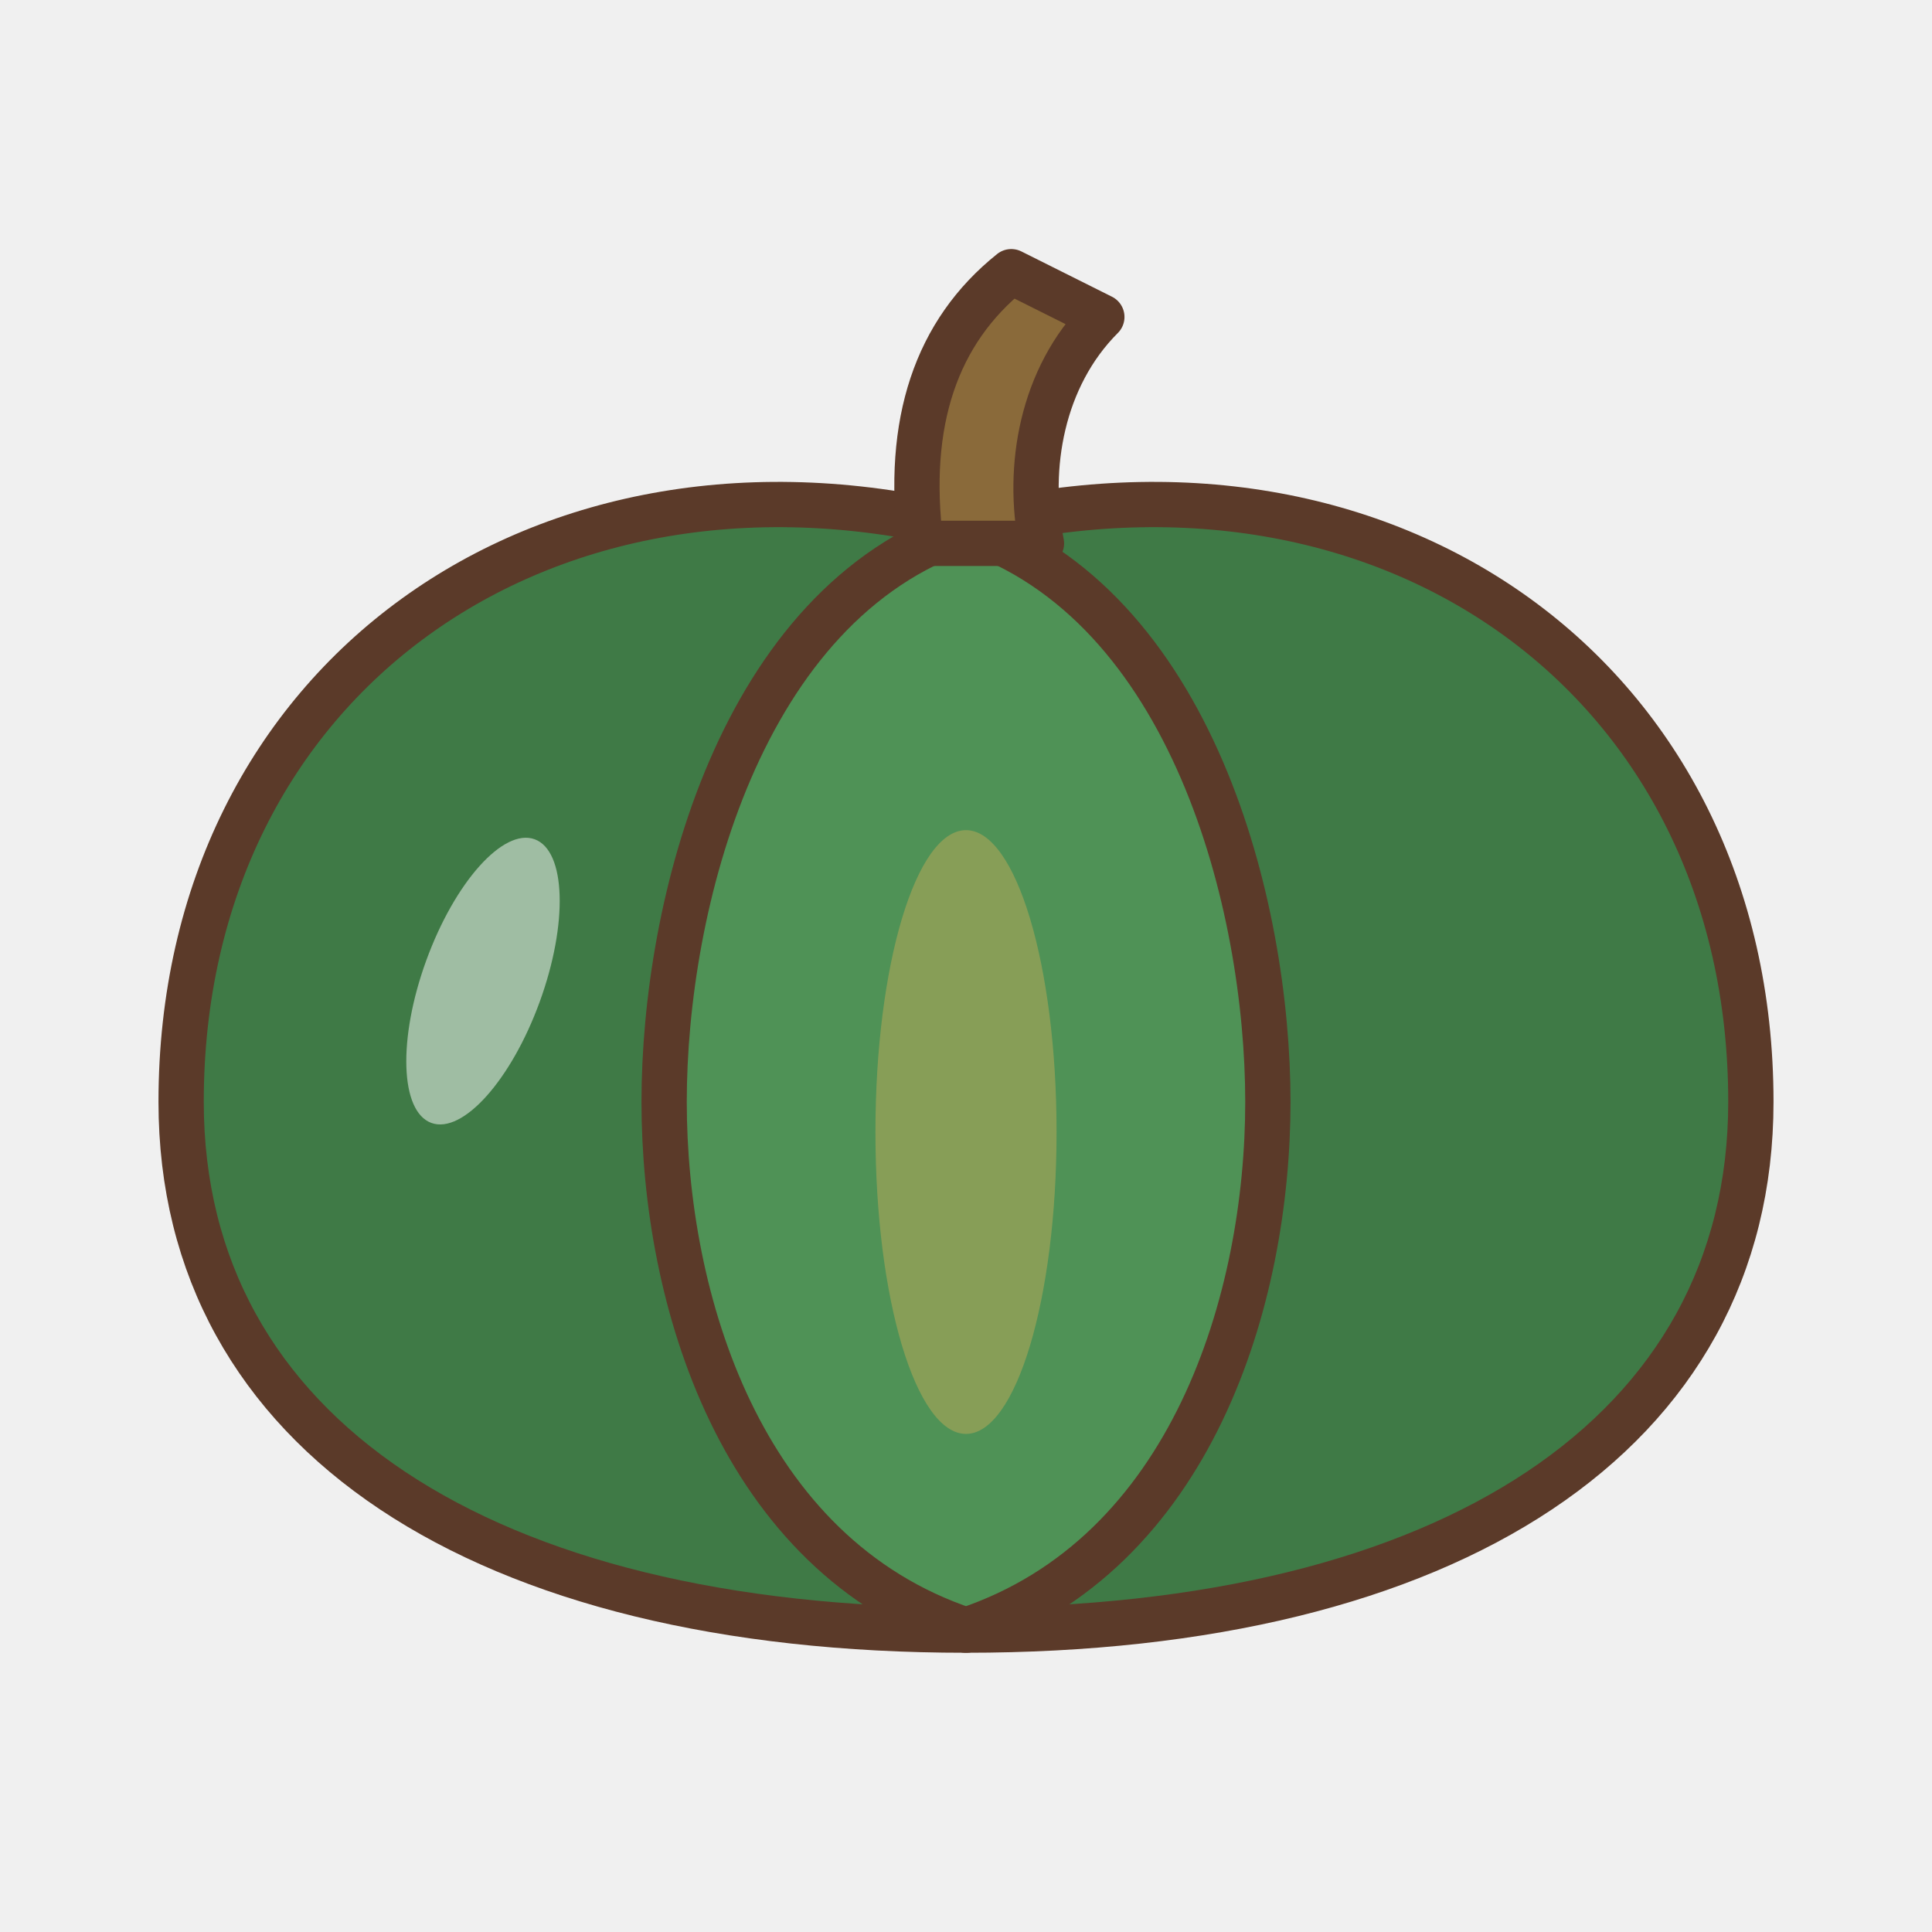
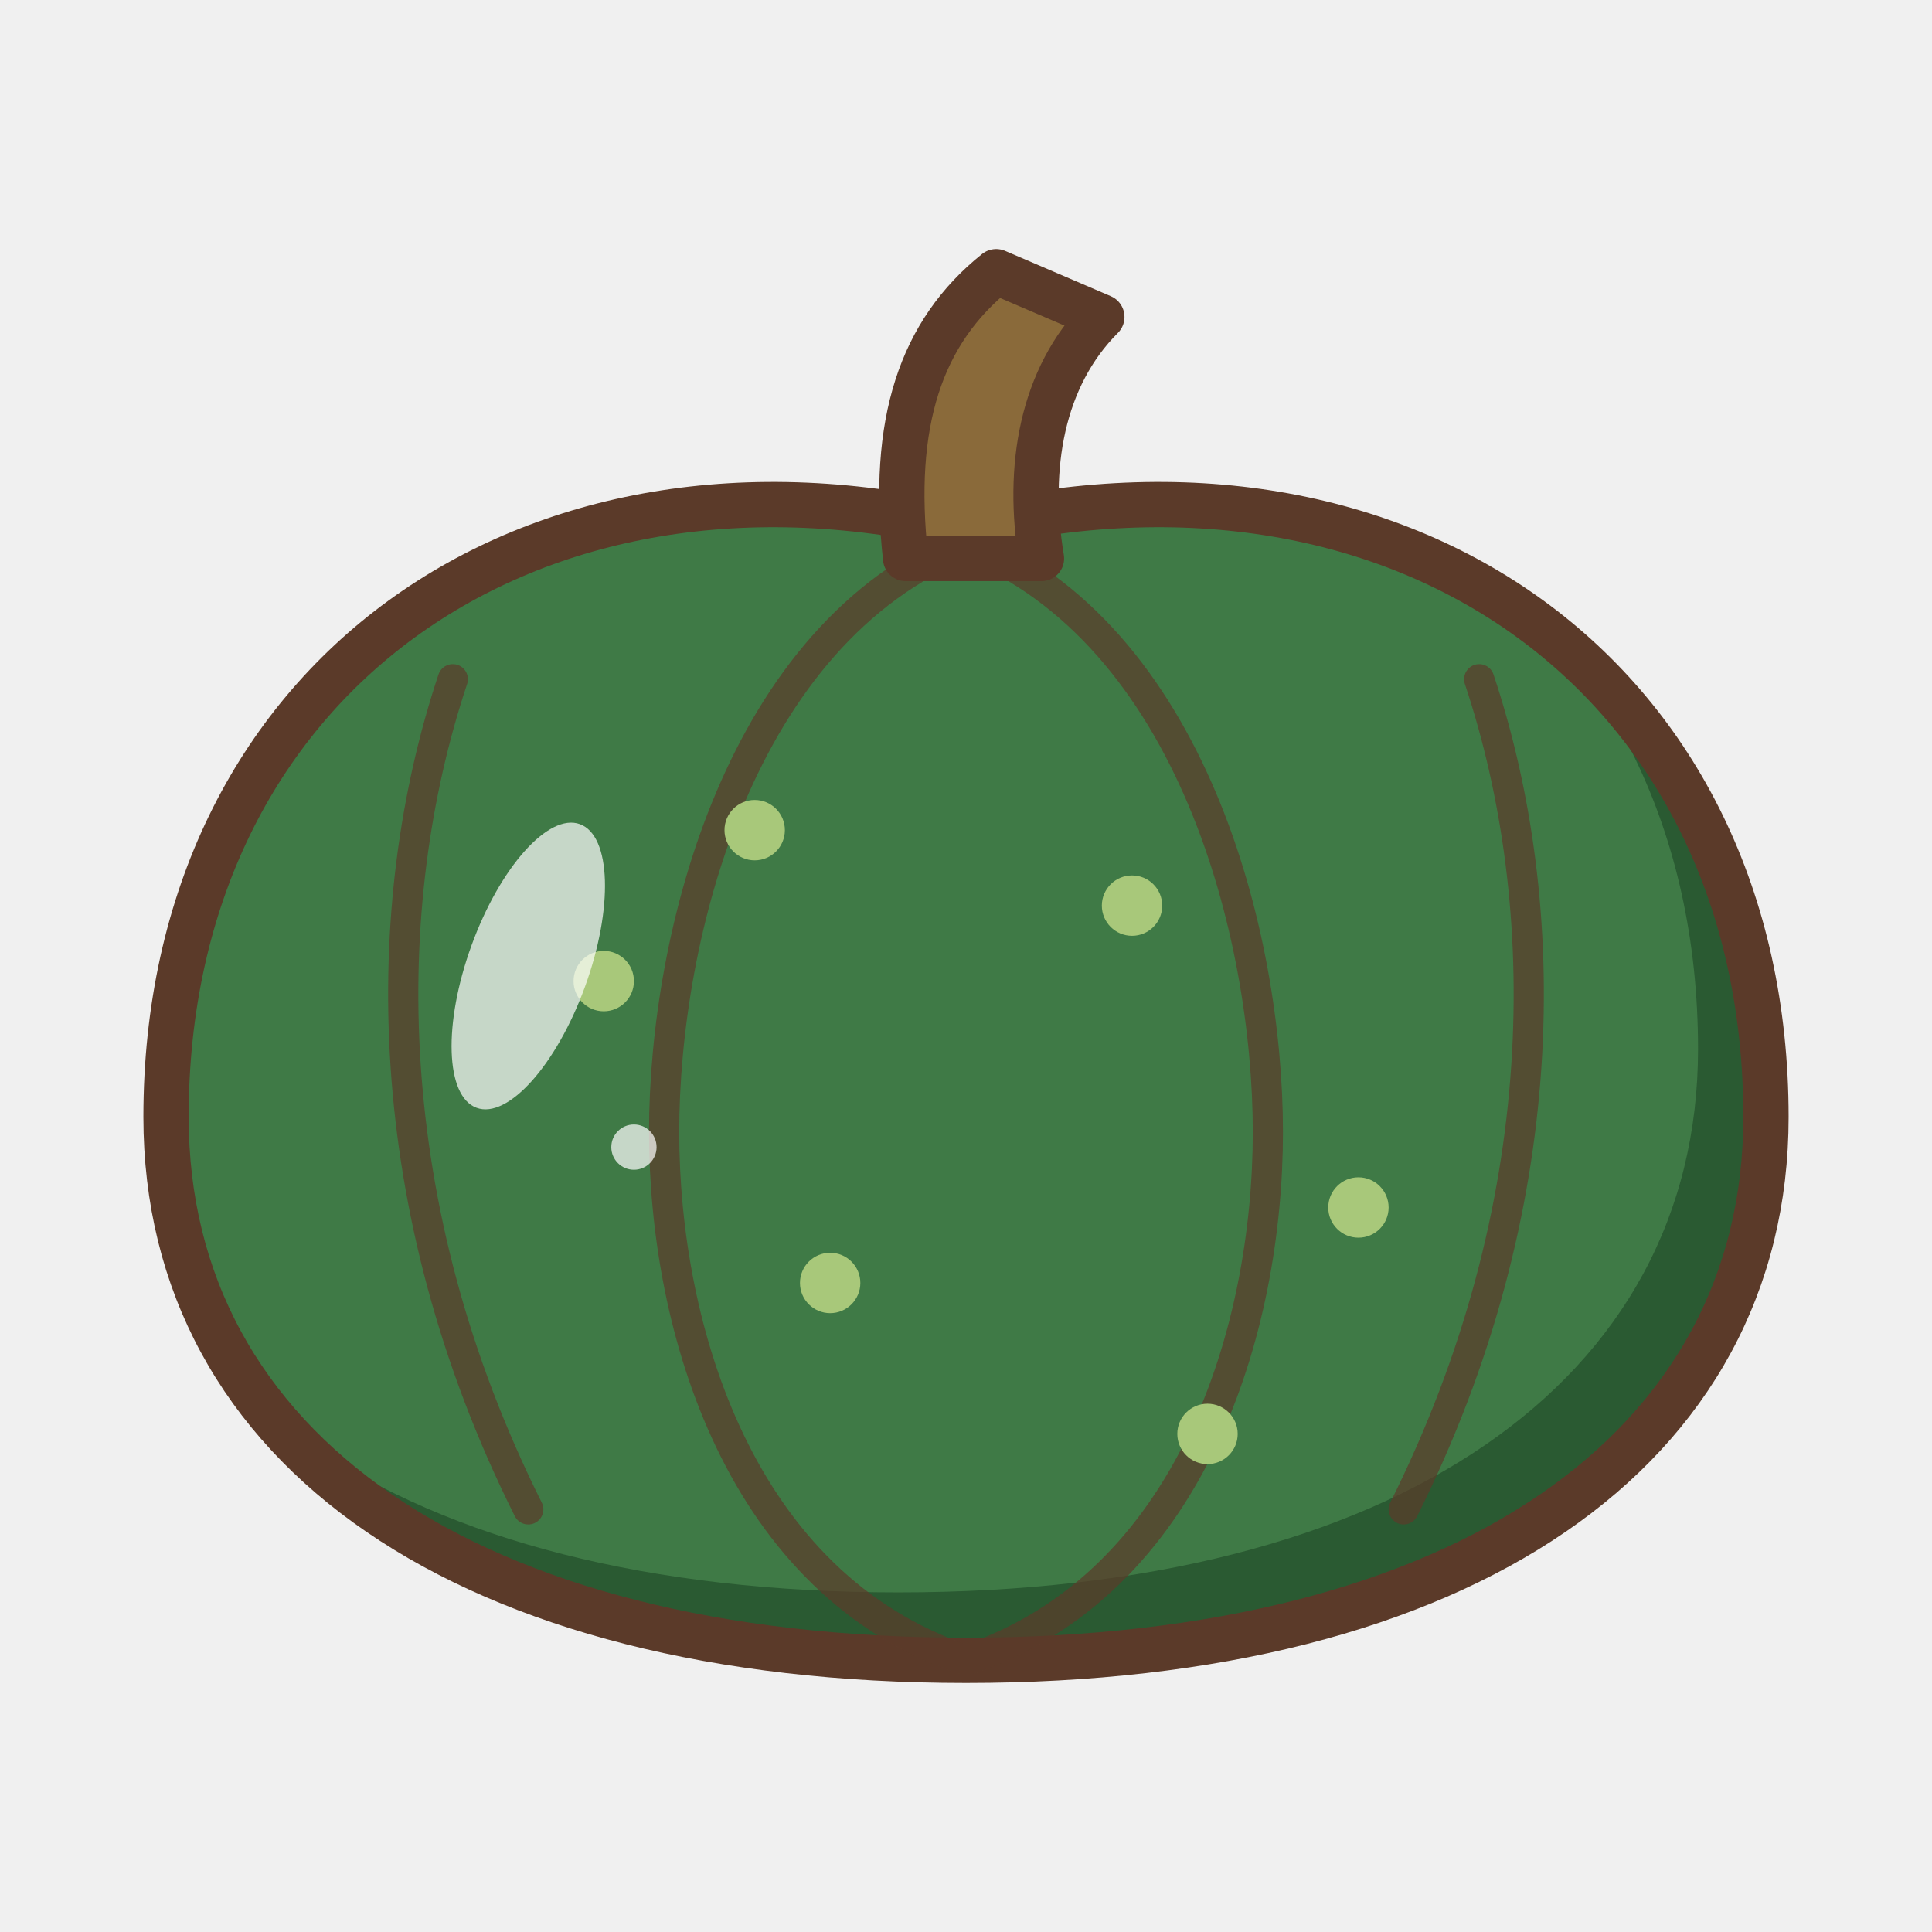
<svg xmlns="http://www.w3.org/2000/svg" viewBox="0 0 256 256">
  <g stroke="#5b3a29" stroke-width="6" stroke-linejoin="round" stroke-linecap="round">
-     <path d="M128 70c-56-14-104 20-104 76 0 44 40 70 104 70s104-26 104-70c0-56-48-90-104-76z" fill="#3f7a46" />
-     <path d="M128 70c-30 10-40 50-40 76s10 60 40 70c30-10 40-44 40-70s-10-66-40-76z" fill="#4f9256" />
-     <path d="M122 72c-2-16 2-28 12-36l12 6c-8 8-10 20-8 30z" fill="#8a6a3a" />
+     <defs>
+       <path id="s89" d="M128 70c-58-14-106 20-106 78 0 44 40 72 106 72s106-28 106-72c0-58-48-92-106-78z" />
+       <clipPath id="cs89">
+         <use href="#s89" />
+       </clipPath>
+     </defs>
+     <use href="#s89" fill="#2a5a32" stroke="none" />
+     <g clip-path="url(#cs89)">
+       <use href="#s89" fill="#3f7a46" stroke="none" transform="translate(-9 -9)" />
+     </g>
+     <use href="#s89" fill="none" />
+     <path d="M128 72c-30 12-40 52-40 78s10 60 40 70c30-10 40-44 40-70s-10-66-40-78zM60 90c-10 30-10 70 10 110M196 90c10 30 10 70-10 110" fill="none" stroke-width="4" opacity=".7" />
+     <path d="M120 74c-2-18 2-30 12-38l14 6c-8 8-10 20-8 32z" fill="#8a6a3a" />
  </g>
-   <ellipse cx="128" cy="150" rx="12" ry="40" fill="#f2b45a" opacity=".35" />
-   <ellipse cx="64" cy="130" rx="8" ry="20" fill="#fff" opacity=".5" transform="rotate(20 64 130)" />
+   <circle cx="80" cy="130" r="4" fill="#a8c87a" />
+   <circle cx="110" cy="170" r="4" fill="#a8c87a" />
+   <circle cx="150" cy="120" r="4" fill="#a8c87a" />
+   <circle cx="180" cy="160" r="4" fill="#a8c87a" />
+   <circle cx="100" cy="110" r="4" fill="#a8c87a" />
+   <circle cx="160" cy="190" r="4" fill="#a8c87a" />
+   <ellipse cx="70" cy="128" rx="8" ry="20" fill="#fff" opacity=".7" transform="rotate(20 70 128)" />
+   <circle cx="84" cy="152" r="3" fill="#fff" opacity=".7" />
</svg>
